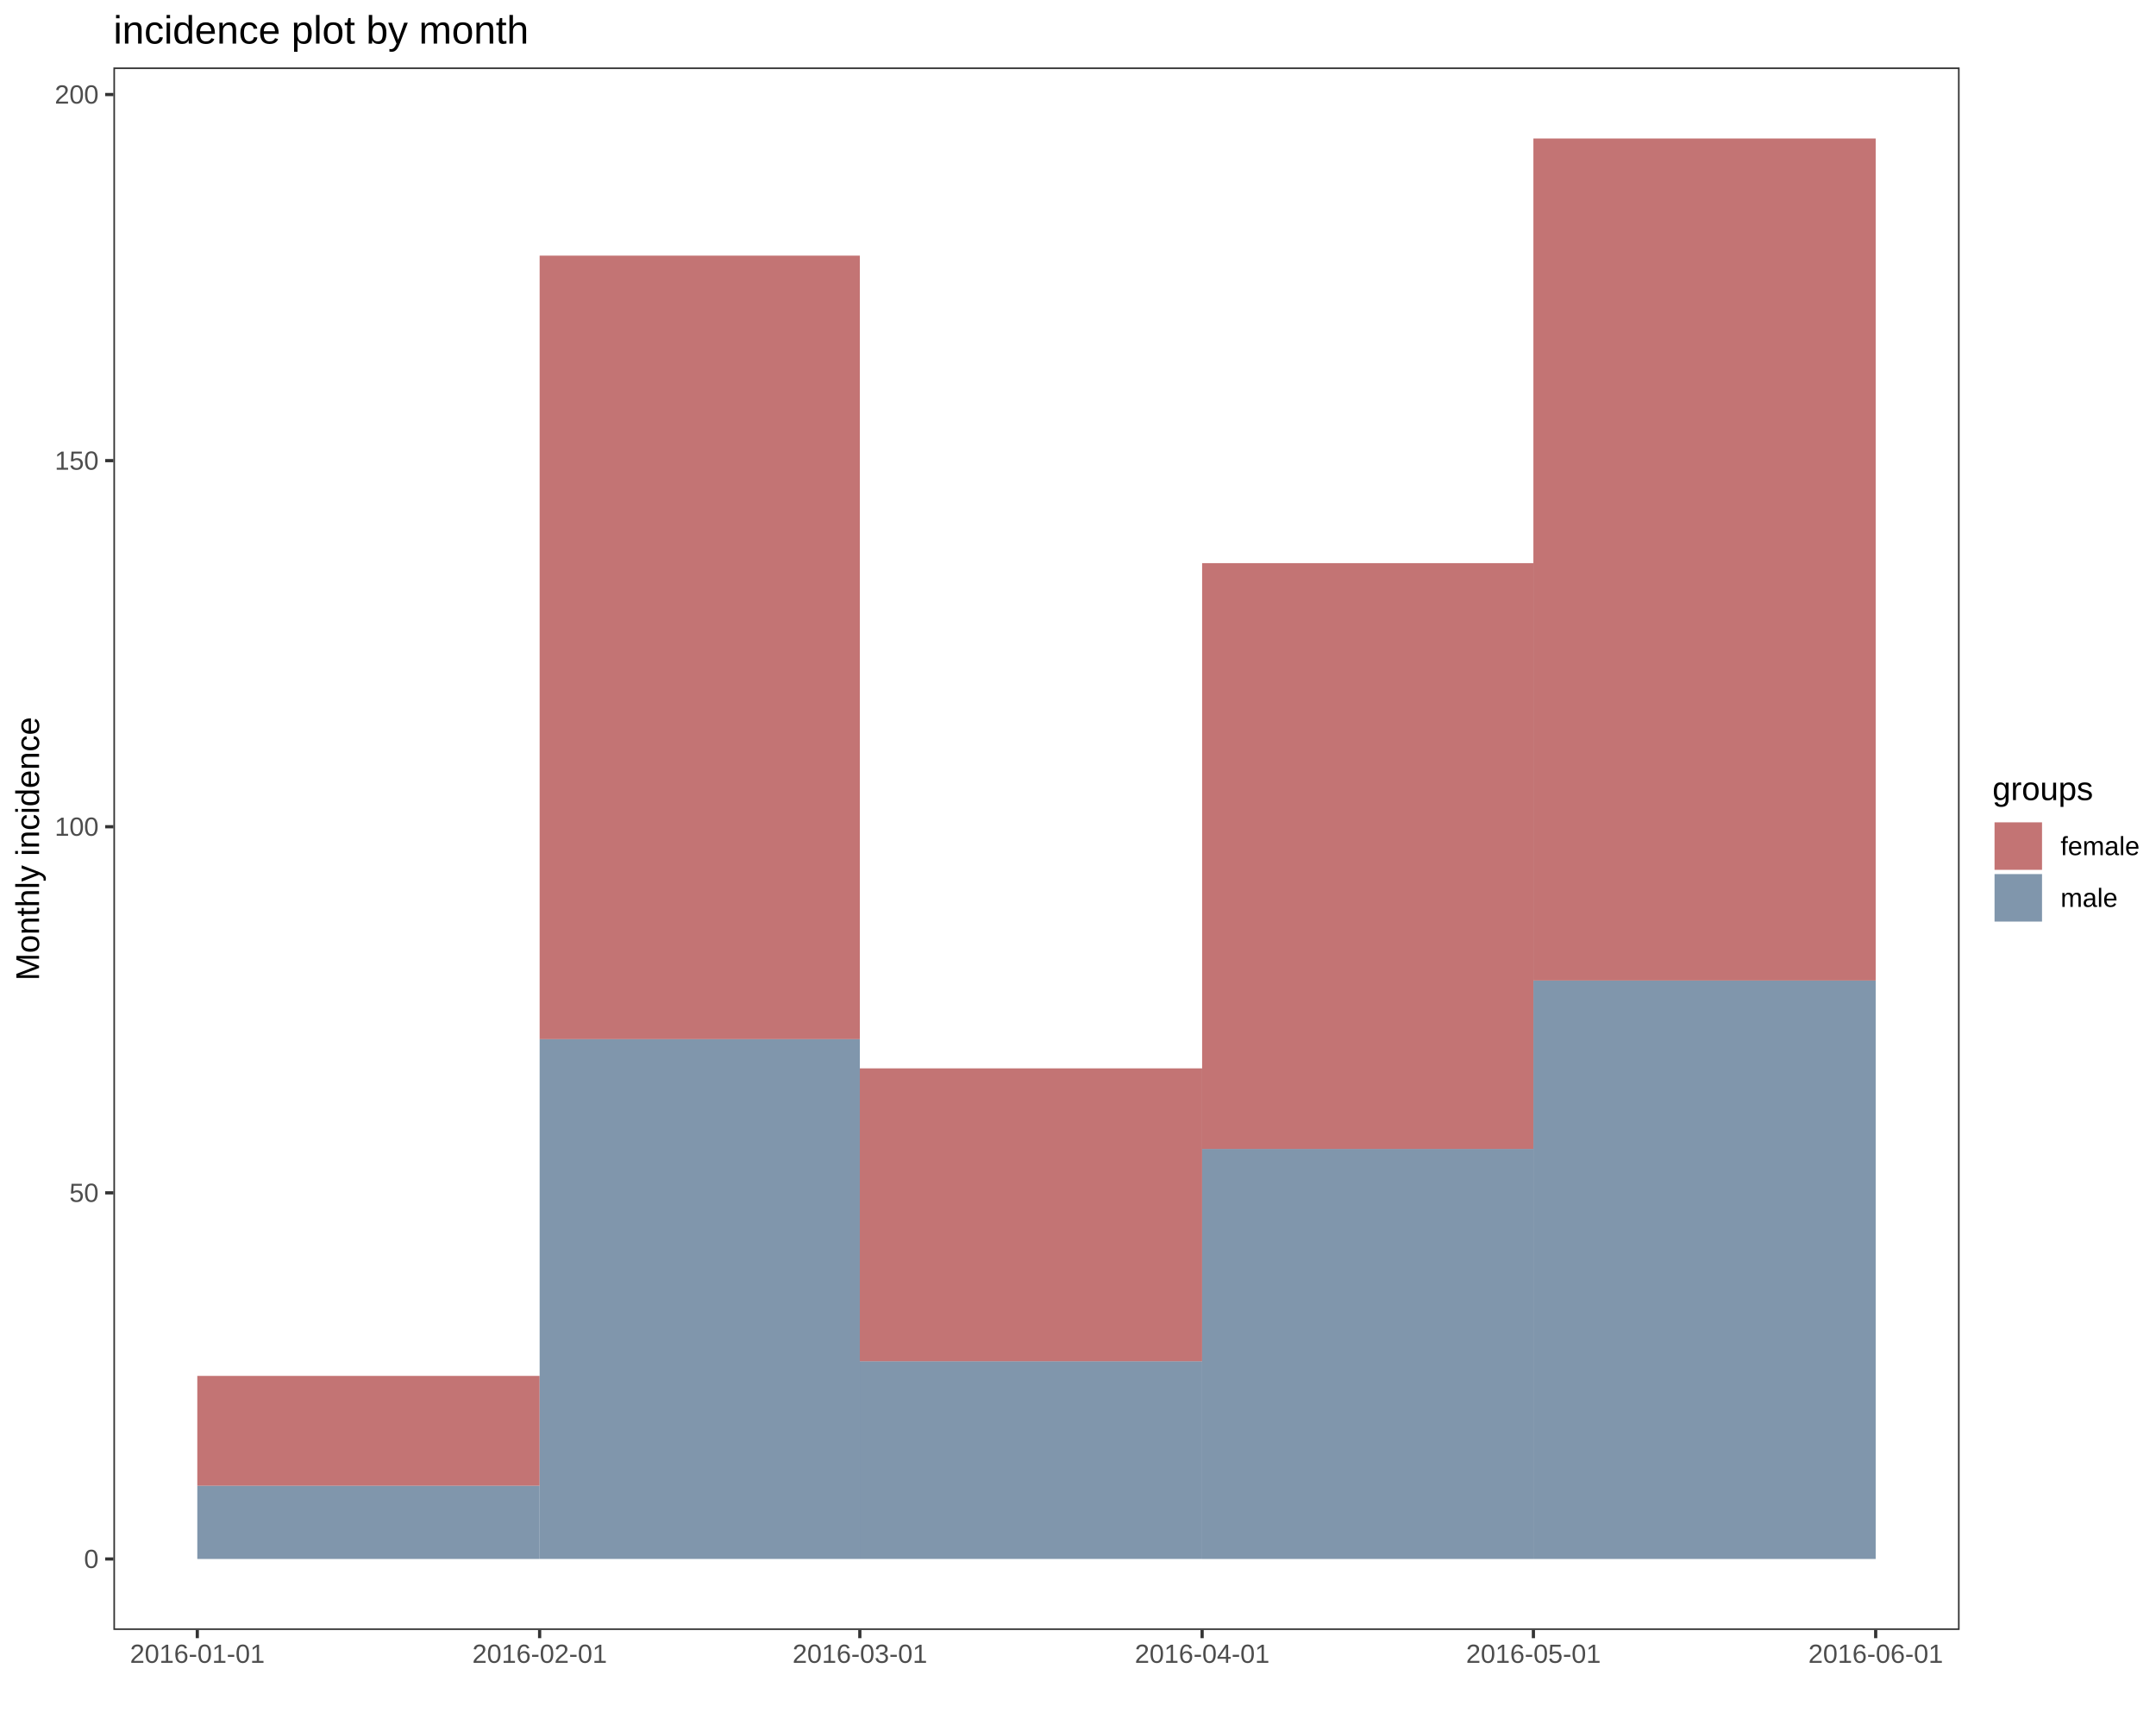
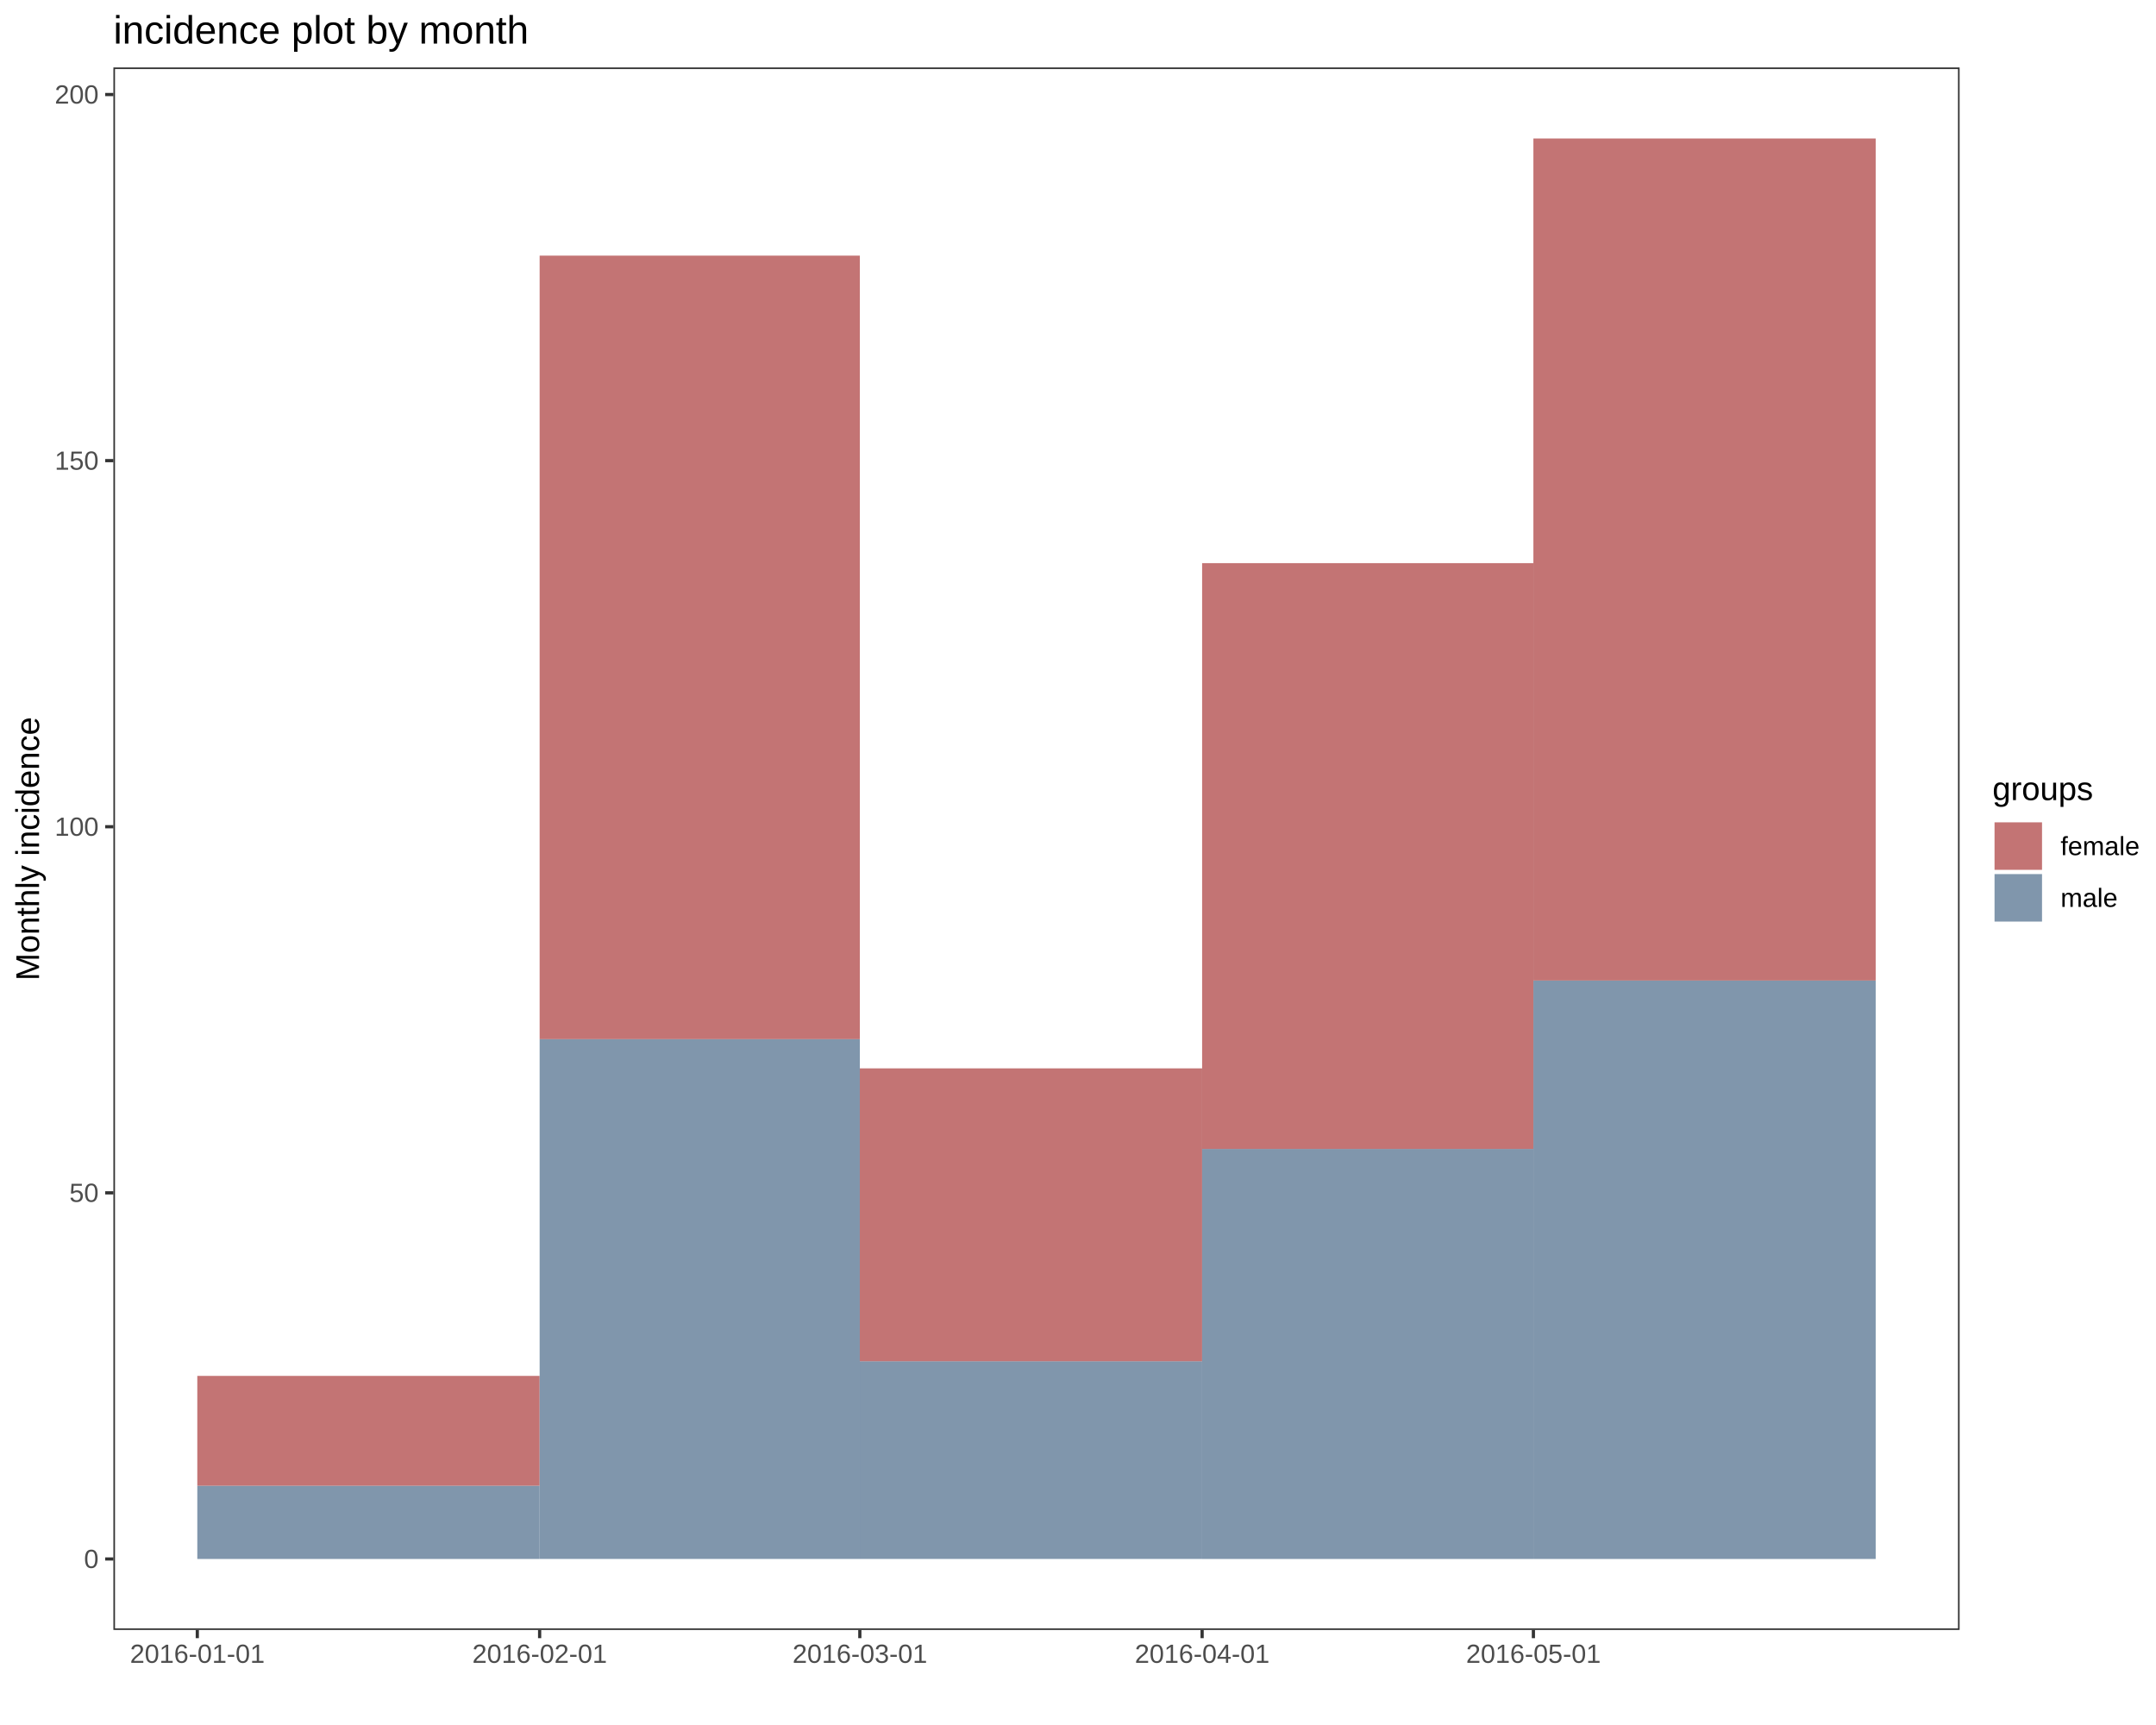
<svg xmlns="http://www.w3.org/2000/svg" viewBox="0 0 720.00 576.00">
  <defs>
    <style type="text/css">
    line, polyline, polygon, path, rect, circle {
      fill: none;
      stroke: #000000;
      stroke-linecap: round;
      stroke-linejoin: round;
      stroke-miterlimit: 10.00;
    }
  </style>
  </defs>
  <rect width="100%" height="100%" style="stroke: none; fill: #FFFFFF;" />
  <rect x="0.00" y="0.00" width="720.00" height="576.00" style="stroke-width: 1.07; stroke: #FFFFFF; fill: #FFFFFF;" />
  <defs>
    <clipPath id="cpMzcuODd8NjU0LjQxfDU0NC4yN3wyMi41Mg==">
      <rect x="37.87" y="22.52" width="616.54" height="521.75" />
    </clipPath>
  </defs>
  <rect x="37.87" y="22.52" width="616.54" height="521.75" style="stroke-width: 1.07; stroke: none; fill: #FFFFFF;" clip-path="url(#cpMzcuODd8NjU0LjQxfDU0NC4yN3wyMi41Mg==)" />
  <rect x="65.89" y="496.11" width="114.31" height="24.45" style="stroke-width: 1.07; stroke: none; stroke-linecap: butt; fill: #4A6A8A; fill-opacity: 0.70;" clip-path="url(#cpMzcuODd8NjU0LjQxfDU0NC4yN3wyMi41Mg==)" />
  <rect x="65.89" y="459.43" width="114.31" height="36.67" style="stroke-width: 1.07; stroke: none; stroke-linecap: butt; fill: #AA3939; fill-opacity: 0.70;" clip-path="url(#cpMzcuODd8NjU0LjQxfDU0NC4yN3wyMi41Mg==)" />
  <rect x="180.21" y="346.96" width="106.94" height="173.59" style="stroke-width: 1.07; stroke: none; stroke-linecap: butt; fill: #4A6A8A; fill-opacity: 0.70;" clip-path="url(#cpMzcuODd8NjU0LjQxfDU0NC4yN3wyMi41Mg==)" />
  <rect x="180.21" y="85.36" width="106.94" height="261.61" style="stroke-width: 1.07; stroke: none; stroke-linecap: butt; fill: #AA3939; fill-opacity: 0.70;" clip-path="url(#cpMzcuODd8NjU0LjQxfDU0NC4yN3wyMi41Mg==)" />
  <rect x="287.14" y="454.54" width="114.31" height="66.01" style="stroke-width: 1.07; stroke: none; stroke-linecap: butt; fill: #4A6A8A; fill-opacity: 0.70;" clip-path="url(#cpMzcuODd8NjU0LjQxfDU0NC4yN3wyMi41Mg==)" />
  <rect x="287.14" y="356.74" width="114.31" height="97.80" style="stroke-width: 1.07; stroke: none; stroke-linecap: butt; fill: #AA3939; fill-opacity: 0.70;" clip-path="url(#cpMzcuODd8NjU0LjQxfDU0NC4yN3wyMi41Mg==)" />
  <rect x="401.45" y="383.64" width="110.62" height="136.92" style="stroke-width: 1.07; stroke: none; stroke-linecap: butt; fill: #4A6A8A; fill-opacity: 0.70;" clip-path="url(#cpMzcuODd8NjU0LjQxfDU0NC4yN3wyMi41Mg==)" />
  <rect x="401.45" y="188.04" width="110.62" height="195.60" style="stroke-width: 1.07; stroke: none; stroke-linecap: butt; fill: #AA3939; fill-opacity: 0.70;" clip-path="url(#cpMzcuODd8NjU0LjQxfDU0NC4yN3wyMi41Mg==)" />
  <rect x="512.08" y="327.41" width="114.31" height="193.15" style="stroke-width: 1.07; stroke: none; stroke-linecap: butt; fill: #4A6A8A; fill-opacity: 0.70;" clip-path="url(#cpMzcuODd8NjU0LjQxfDU0NC4yN3wyMi41Mg==)" />
  <rect x="512.08" y="46.24" width="114.31" height="281.17" style="stroke-width: 1.07; stroke: none; stroke-linecap: butt; fill: #AA3939; fill-opacity: 0.70;" clip-path="url(#cpMzcuODd8NjU0LjQxfDU0NC4yN3wyMi41Mg==)" />
  <rect x="37.87" y="22.52" width="616.54" height="521.75" style="stroke-width: 1.07; stroke: #333333;" clip-path="url(#cpMzcuODd8NjU0LjQxfDU0NC4yN3wyMi41Mg==)" />
  <defs>
    <clipPath id="cpMC4wMHw3MjAuMDB8NTc2LjAwfDAuMDA=">
      <rect x="0.00" y="0.00" width="720.00" height="576.00" />
    </clipPath>
  </defs>
  <g clip-path="url(#cpMC4wMHw3MjAuMDB8NTc2LjAwfDAuMDA=)">
    <text x="28.05" y="523.58" style="font-size: 8.80px; fill: #4D4D4D; font-family: Liberation Sans;" textLength="4.89px" lengthAdjust="spacingAndGlyphs">0</text>
  </g>
  <g clip-path="url(#cpMC4wMHw3MjAuMDB8NTc2LjAwfDAuMDA=)">
    <text x="23.16" y="401.33" style="font-size: 8.80px; fill: #4D4D4D; font-family: Liberation Sans;" textLength="9.78px" lengthAdjust="spacingAndGlyphs">50</text>
  </g>
  <g clip-path="url(#cpMC4wMHw3MjAuMDB8NTc2LjAwfDAuMDA=)">
    <text x="18.27" y="279.08" style="font-size: 8.80px; fill: #4D4D4D; font-family: Liberation Sans;" textLength="14.67px" lengthAdjust="spacingAndGlyphs">100</text>
  </g>
  <g clip-path="url(#cpMC4wMHw3MjAuMDB8NTc2LjAwfDAuMDA=)">
    <text x="18.27" y="156.84" style="font-size: 8.80px; fill: #4D4D4D; font-family: Liberation Sans;" textLength="14.67px" lengthAdjust="spacingAndGlyphs">150</text>
  </g>
  <g clip-path="url(#cpMC4wMHw3MjAuMDB8NTc2LjAwfDAuMDA=)">
    <text x="18.27" y="34.59" style="font-size: 8.80px; fill: #4D4D4D; font-family: Liberation Sans;" textLength="14.67px" lengthAdjust="spacingAndGlyphs">200</text>
  </g>
  <polyline points="35.13,520.56 37.87,520.56 " style="stroke-width: 1.07; stroke: #333333; stroke-linecap: butt;" clip-path="url(#cpMC4wMHw3MjAuMDB8NTc2LjAwfDAuMDA=)" />
  <polyline points="35.13,398.31 37.87,398.31 " style="stroke-width: 1.07; stroke: #333333; stroke-linecap: butt;" clip-path="url(#cpMC4wMHw3MjAuMDB8NTc2LjAwfDAuMDA=)" />
  <polyline points="35.13,276.06 37.87,276.06 " style="stroke-width: 1.07; stroke: #333333; stroke-linecap: butt;" clip-path="url(#cpMC4wMHw3MjAuMDB8NTc2LjAwfDAuMDA=)" />
  <polyline points="35.13,153.81 37.87,153.81 " style="stroke-width: 1.07; stroke: #333333; stroke-linecap: butt;" clip-path="url(#cpMC4wMHw3MjAuMDB8NTc2LjAwfDAuMDA=)" />
  <polyline points="35.13,31.57 37.87,31.57 " style="stroke-width: 1.07; stroke: #333333; stroke-linecap: butt;" clip-path="url(#cpMC4wMHw3MjAuMDB8NTc2LjAwfDAuMDA=)" />
  <polyline points="65.89,547.01 65.89,544.27 " style="stroke-width: 1.07; stroke: #333333; stroke-linecap: butt;" clip-path="url(#cpMC4wMHw3MjAuMDB8NTc2LjAwfDAuMDA=)" />
  <polyline points="180.21,547.01 180.21,544.27 " style="stroke-width: 1.07; stroke: #333333; stroke-linecap: butt;" clip-path="url(#cpMC4wMHw3MjAuMDB8NTc2LjAwfDAuMDA=)" />
  <polyline points="287.14,547.01 287.14,544.27 " style="stroke-width: 1.07; stroke: #333333; stroke-linecap: butt;" clip-path="url(#cpMC4wMHw3MjAuMDB8NTc2LjAwfDAuMDA=)" />
  <polyline points="401.45,547.01 401.45,544.27 " style="stroke-width: 1.07; stroke: #333333; stroke-linecap: butt;" clip-path="url(#cpMC4wMHw3MjAuMDB8NTc2LjAwfDAuMDA=)" />
  <polyline points="512.08,547.01 512.08,544.27 " style="stroke-width: 1.07; stroke: #333333; stroke-linecap: butt;" clip-path="url(#cpMC4wMHw3MjAuMDB8NTc2LjAwfDAuMDA=)" />
-   <polyline points="626.39,547.01 626.39,544.27 " style="stroke-width: 1.07; stroke: #333333; stroke-linecap: butt;" clip-path="url(#cpMC4wMHw3MjAuMDB8NTc2LjAwfDAuMDA=)" />
  <g clip-path="url(#cpMC4wMHw3MjAuMDB8NTc2LjAwfDAuMDA=)">
    <text x="43.41" y="555.25" style="font-size: 8.80px; fill: #4D4D4D; font-family: Liberation Sans;" textLength="44.97px" lengthAdjust="spacingAndGlyphs">2016-01-01</text>
  </g>
  <g clip-path="url(#cpMC4wMHw3MjAuMDB8NTc2LjAwfDAuMDA=)">
    <text x="157.72" y="555.25" style="font-size: 8.80px; fill: #4D4D4D; font-family: Liberation Sans;" textLength="44.97px" lengthAdjust="spacingAndGlyphs">2016-02-01</text>
  </g>
  <g clip-path="url(#cpMC4wMHw3MjAuMDB8NTc2LjAwfDAuMDA=)">
    <text x="264.66" y="555.25" style="font-size: 8.80px; fill: #4D4D4D; font-family: Liberation Sans;" textLength="44.97px" lengthAdjust="spacingAndGlyphs">2016-03-01</text>
  </g>
  <g clip-path="url(#cpMC4wMHw3MjAuMDB8NTc2LjAwfDAuMDA=)">
    <text x="378.97" y="555.25" style="font-size: 8.80px; fill: #4D4D4D; font-family: Liberation Sans;" textLength="44.97px" lengthAdjust="spacingAndGlyphs">2016-04-01</text>
  </g>
  <g clip-path="url(#cpMC4wMHw3MjAuMDB8NTc2LjAwfDAuMDA=)">
    <text x="489.59" y="555.25" style="font-size: 8.80px; fill: #4D4D4D; font-family: Liberation Sans;" textLength="44.97px" lengthAdjust="spacingAndGlyphs">2016-05-01</text>
-   </g>
-   <g clip-path="url(#cpMC4wMHw3MjAuMDB8NTc2LjAwfDAuMDA=)">
-     <text x="603.90" y="555.25" style="font-size: 8.80px; fill: #4D4D4D; font-family: Liberation Sans;" textLength="44.97px" lengthAdjust="spacingAndGlyphs">2016-06-01</text>
  </g>
  <g clip-path="url(#cpMC4wMHw3MjAuMDB8NTc2LjAwfDAuMDA=)">
    <text transform="translate(13.04,327.44) rotate(-90)" style="font-size: 11.00px; font-family: Liberation Sans;" textLength="88.09px" lengthAdjust="spacingAndGlyphs">Monthly incidence</text>
  </g>
  <rect x="665.37" y="258.35" width="49.15" height="50.09" style="stroke-width: 1.07; stroke: none; fill: #FFFFFF;" clip-path="url(#cpMC4wMHw3MjAuMDB8NTc2LjAwfDAuMDA=)" />
  <g clip-path="url(#cpMC4wMHw3MjAuMDB8NTc2LjAwfDAuMDA=)">
    <text x="665.37" y="267.16" style="font-size: 11.00px; font-family: Liberation Sans;" textLength="33.66px" lengthAdjust="spacingAndGlyphs">groups</text>
  </g>
  <rect x="665.37" y="273.88" width="17.28" height="17.28" style="stroke-width: 1.07; stroke: none; fill: #FFFFFF;" clip-path="url(#cpMC4wMHw3MjAuMDB8NTc2LjAwfDAuMDA=)" />
  <rect x="666.08" y="274.59" width="15.86" height="15.86" style="stroke-width: 1.07; stroke: none; stroke-linejoin: miter; fill: #AA3939; fill-opacity: 0.70;" clip-path="url(#cpMC4wMHw3MjAuMDB8NTc2LjAwfDAuMDA=)" />
  <rect x="665.37" y="291.16" width="17.28" height="17.28" style="stroke-width: 1.07; stroke: none; fill: #FFFFFF;" clip-path="url(#cpMC4wMHw3MjAuMDB8NTc2LjAwfDAuMDA=)" />
  <rect x="666.08" y="291.87" width="15.86" height="15.86" style="stroke-width: 1.07; stroke: none; stroke-linejoin: miter; fill: #4A6A8A; fill-opacity: 0.70;" clip-path="url(#cpMC4wMHw3MjAuMDB8NTc2LjAwfDAuMDA=)" />
  <g clip-path="url(#cpMC4wMHw3MjAuMDB8NTc2LjAwfDAuMDA=)">
    <text x="688.13" y="285.54" style="font-size: 8.80px; font-family: Liberation Sans;" textLength="26.39px" lengthAdjust="spacingAndGlyphs">female</text>
  </g>
  <g clip-path="url(#cpMC4wMHw3MjAuMDB8NTc2LjAwfDAuMDA=)">
    <text x="688.13" y="302.82" style="font-size: 8.80px; font-family: Liberation Sans;" textLength="19.06px" lengthAdjust="spacingAndGlyphs">male</text>
  </g>
  <g clip-path="url(#cpMC4wMHw3MjAuMDB8NTc2LjAwfDAuMDA=)">
    <text x="37.87" y="14.56" style="font-size: 13.20px; font-family: Liberation Sans;" textLength="138.47px" lengthAdjust="spacingAndGlyphs">incidence plot by month</text>
  </g>
</svg>
